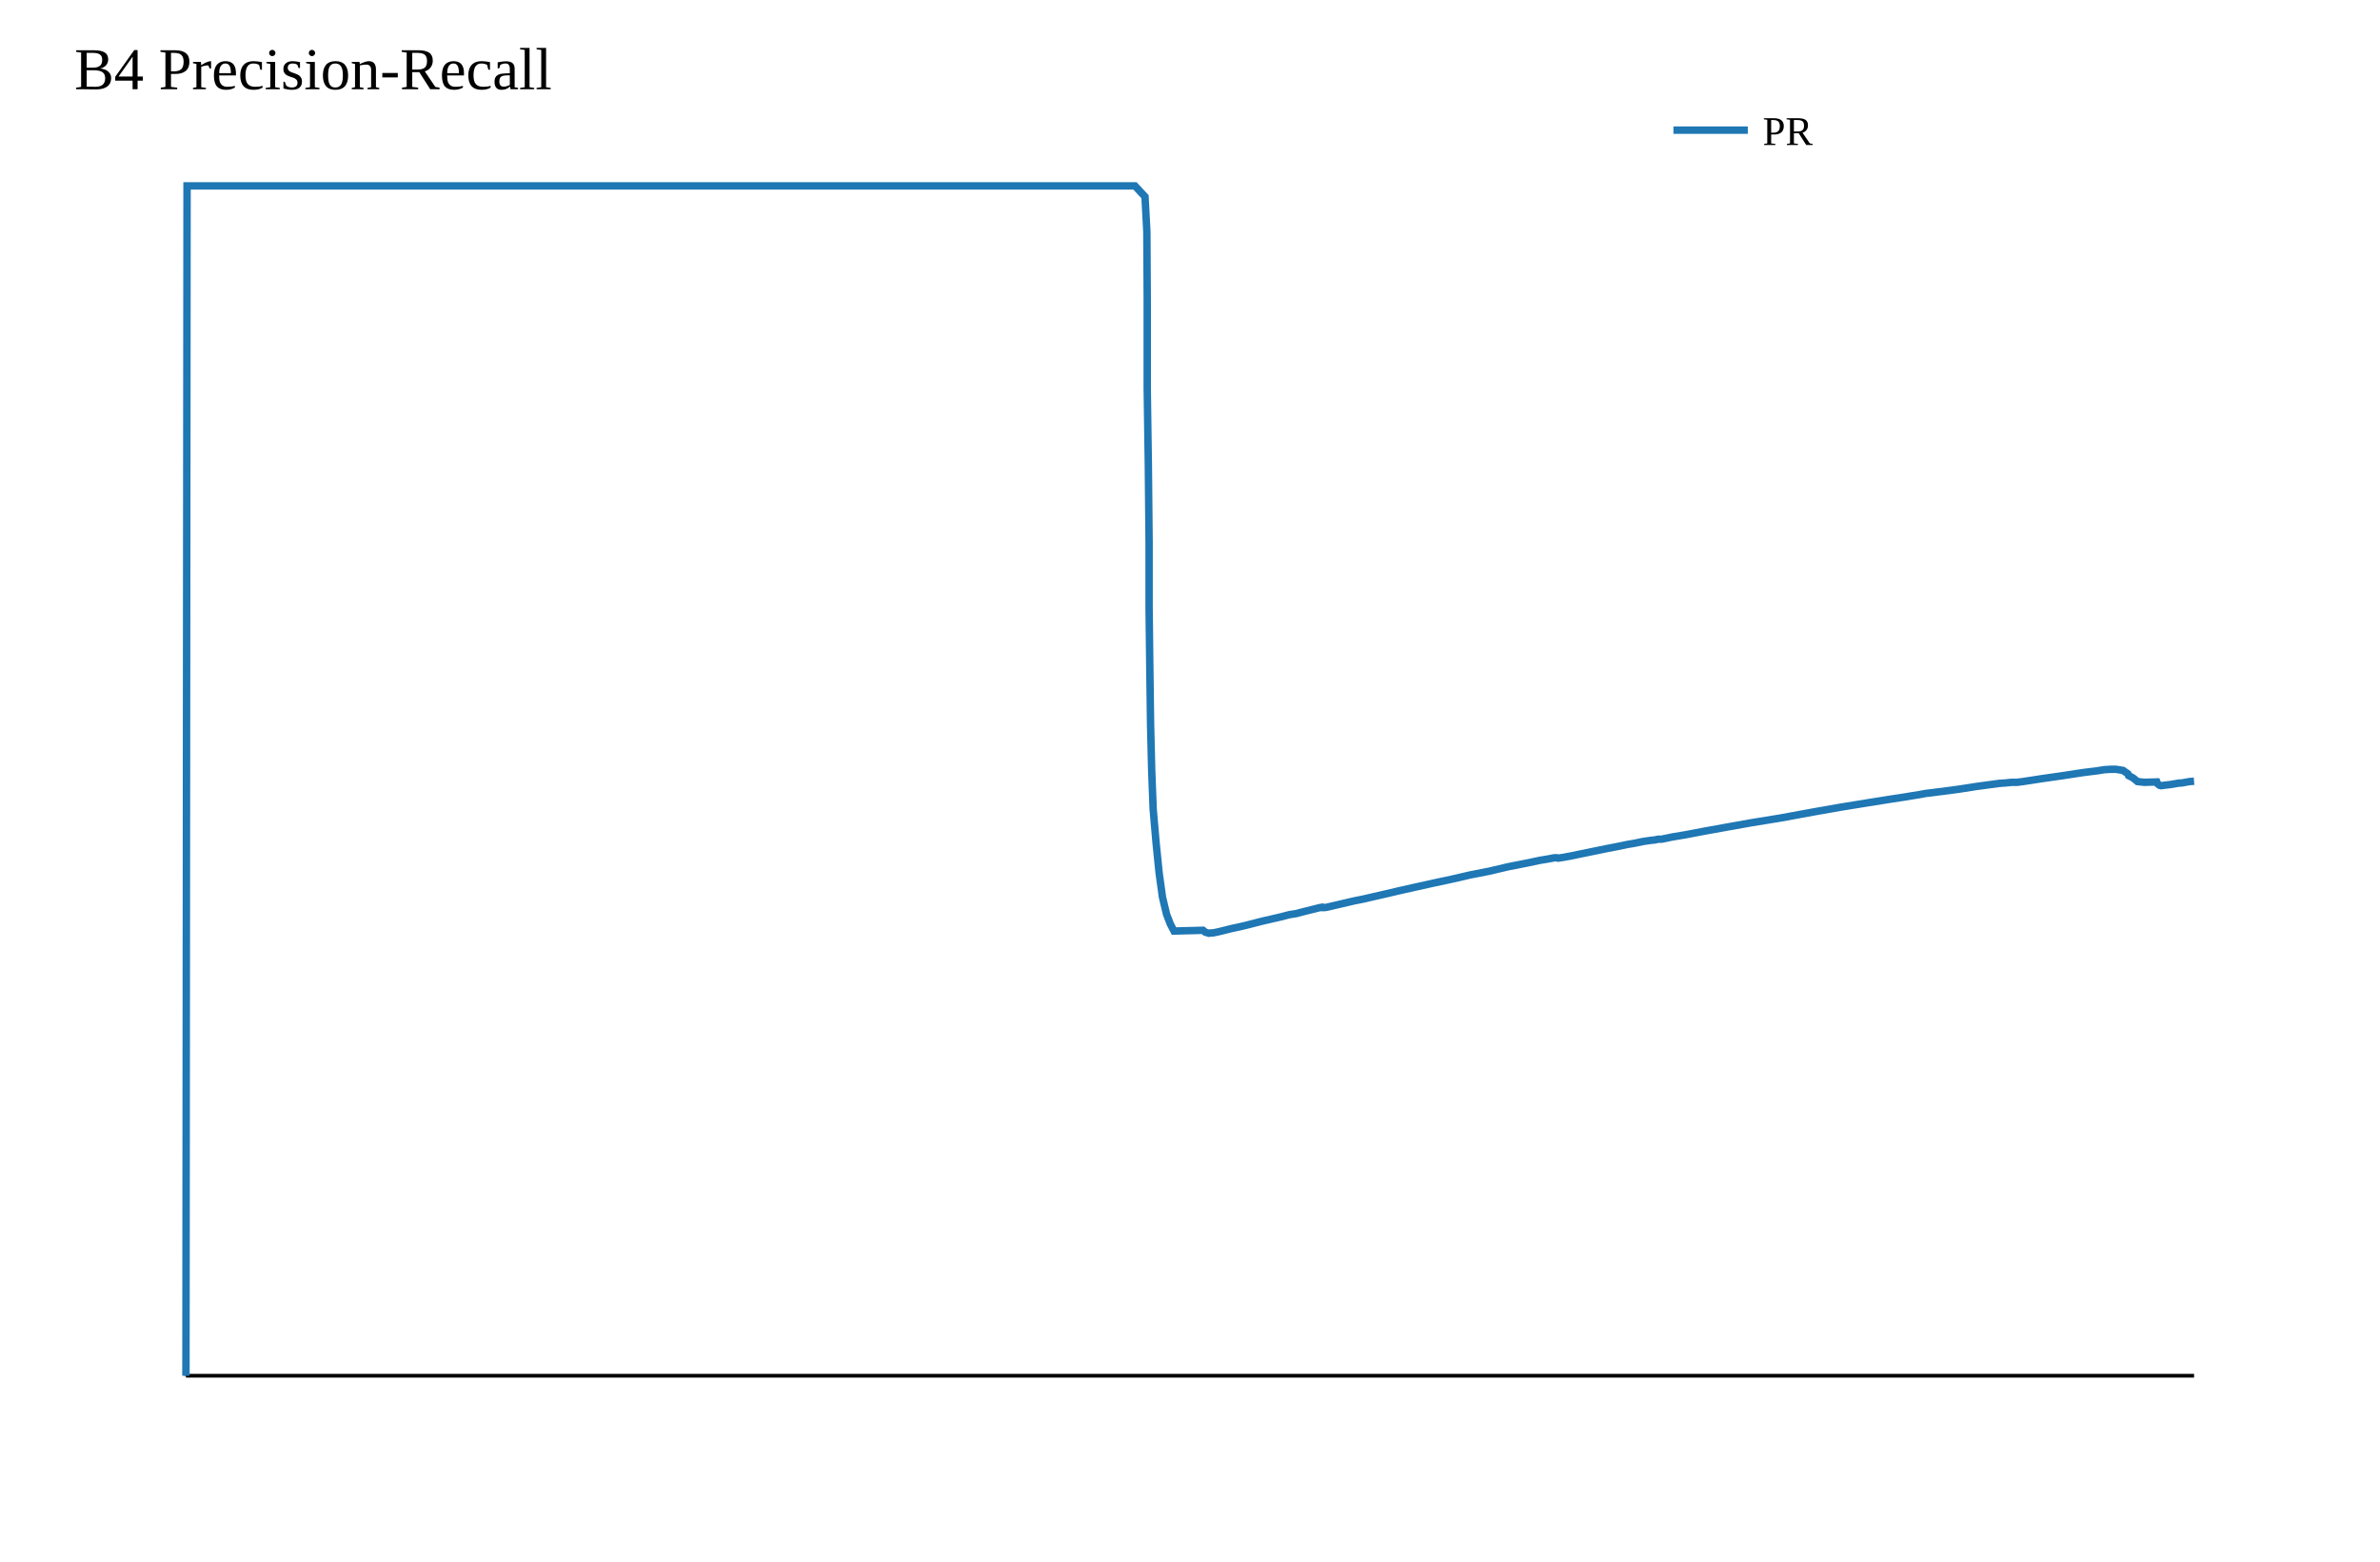
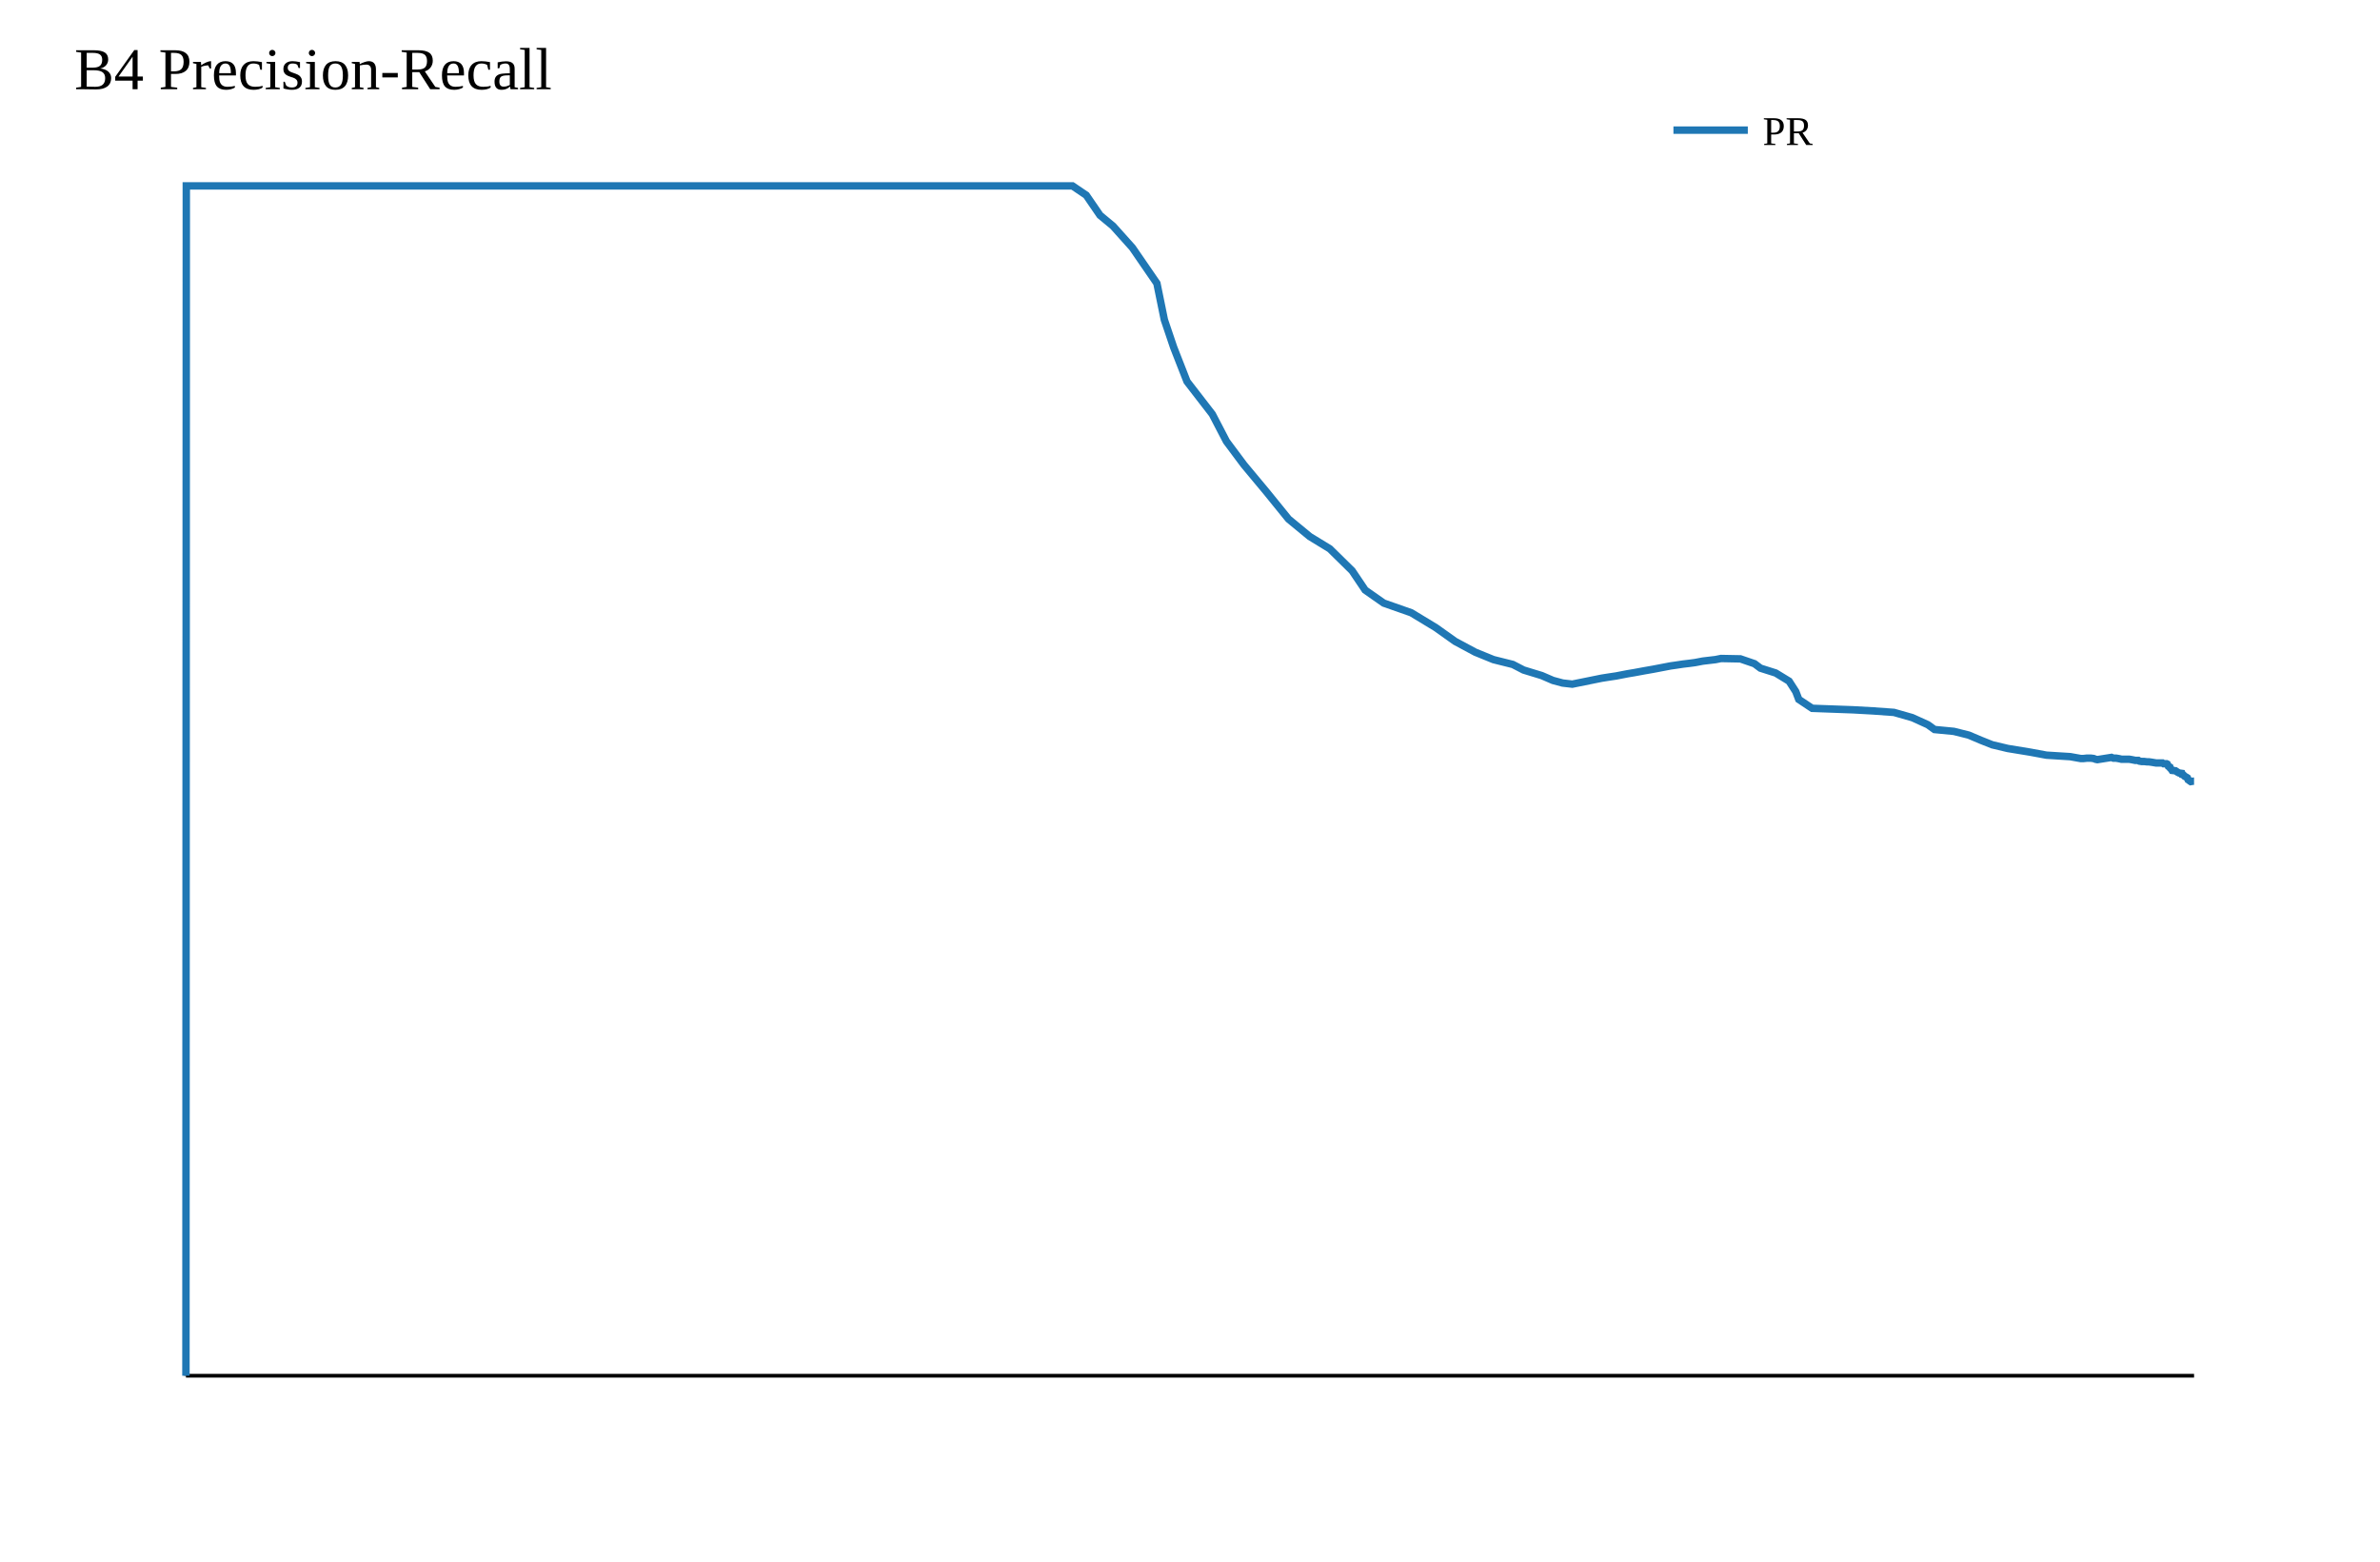
<svg xmlns="http://www.w3.org/2000/svg" width="640" height="420">
  <text x="20" y="24" font-size="16">B4 Precision-Recall</text>
  <line x1="50" y1="370" x2="590" y2="370" stroke="black" />
  <line x1="50" y1="370" x2="50" y2="50" stroke="black" />
-   <polyline fill="none" stroke="#1f77b4" stroke-width="2" points="50.0,370.0 50.3,50.0 55.0,50.0 60.1,50.0 64.3,50.0 67.0,50.0 69.2,50.0 71.2,50.0 73.3,50.0 74.9,50.0 76.5,50.0 79.0,50.0 81.6,50.0 84.6,50.0 88.5,50.0 91.6,50.0 96.1,50.0 99.5,50.0 103.2,50.0 106.3,50.0 109.0,50.0 111.6,50.0 114.0,50.0 115.7,50.0 117.5,50.0 118.7,50.0 120.0,50.0 121.7,50.0 124.1,50.0 128.4,50.0 132.4,50.0 135.5,50.0 140.8,50.0 148.4,50.0 155.5,50.0 163.6,50.0 171.3,50.0 179.5,50.0 187.9,50.0 196.2,50.0 202.5,50.0 210.2,50.0 215.7,50.0 221.7,50.0 225.7,50.0 230.1,50.0 232.8,50.0 234.9,50.0 237.2,50.0 238.4,50.0 239.3,50.0 240.2,50.0 241.3,50.0 242.1,50.0 243.5,50.0 244.5,50.0 245.8,50.0 246.7,50.0 248.1,50.0 249.2,50.0 250.1,50.0 250.9,50.0 251.5,50.0 252.1,50.0 252.9,50.0 253.5,50.0 254.8,50.0 256.8,50.0 258.8,50.0 262.7,50.0 267.2,50.0 270.9,50.0 276.1,50.0 280.6,50.0 286.6,50.0 290.6,50.0 295.0,50.0 298.8,50.0 300.9,50.0 303.5,50.0 305.2,50.0 307.9,52.9 308.4,62.3 308.5,80.7 308.5,104.5 308.8,125.3 309.0,145.8 309.0,163.4 309.2,180.1 309.4,195.0 309.7,207.3 310.1,217.7 310.9,226.9 311.7,234.8 312.6,241.3 313.7,245.9 314.7,248.5 315.7,250.4 323.5,250.2 324.1,250.7 325.1,251.0 325.7,250.9 326.2,250.9 327.2,250.7 328.5,250.4 329.7,250.1 331.3,249.7 333.2,249.3 334.9,248.9 339.6,247.7 341.8,247.2 344.4,246.6 346.7,246.0 348.6,245.7 350.1,245.3 353.7,244.4 354.9,244.1 355.5,244.0 355.6,244.1 356.1,244.1 356.8,244.0 364.1,242.3 365.1,242.1 366.6,241.8 369.2,241.2 372.7,240.4 376.1,239.6 380.1,238.7 385.5,237.5 390.2,236.5 395.4,235.3 400.5,234.3 405.6,233.1 410.7,232.1 414.0,231.4 416.4,231.0 418.0,230.7 418.7,230.7 419.0,230.8 420.3,230.6 422.5,230.2 424.4,229.8 428.3,229.0 432.2,228.2 434.3,227.8 437.7,227.1 439.5,226.8 441.9,226.3 444.0,226.0 445.0,225.9 445.9,225.7 446.8,225.7 449.7,225.1 453.3,224.5 458.0,223.6 464.1,222.5 470.8,221.3 478.8,220.0 487.5,218.4 494.9,217.1 502.3,215.9 508.6,214.9 511.9,214.4 514.3,214.0 516.2,213.7 517.8,213.4 519.5,213.2 521.0,213.0 524.2,212.6 527.1,212.2 531.6,211.5 535.3,211.0 537.5,210.7 538.8,210.6 539.0,210.6 541.0,210.4 541.5,210.4 542.4,210.4 544.0,210.2 549.2,209.4 554.8,208.6 560.0,207.8 564.0,207.3 565.9,207.0 567.5,206.9 568.5,206.9 569.0,206.9 570.9,207.2 571.6,207.7 572.2,208.1 572.4,208.6 573.2,209.0 573.7,209.3 574.3,209.8 574.8,210.2 576.6,210.4 580.0,210.3 580.2,210.8 580.7,211.2 581.1,211.3 583.6,211.0 586.0,210.6 586.5,210.6 587.1,210.5 588.8,210.2 590.0,210.1" />
+   <polyline fill="none" stroke="#1f77b4" stroke-width="2" points="50.0,370.0 50.1,50.0 52.9,50.0 55.5,50.0 57.9,50.0 59.7,50.0 61.4,50.0 63.8,50.0 66.5,50.0 68.9,50.0 71.0,50.0 73.1,50.0 75.5,50.0 77.4,50.0 79.6,50.0 82.2,50.0 84.3,50.0 85.9,50.0 88.2,50.0 90.4,50.0 92.2,50.0 94.1,50.0 95.3,50.0 97.8,50.0 99.6,50.0 101.2,50.0 102.9,50.0 104.1,50.0 105.7,50.0 106.6,50.0 109.2,50.0 111.1,50.0 113.4,50.0 116.3,50.0 119.6,50.0 122.2,50.0 125.1,50.0 127.8,50.0 131.9,50.0 134.6,50.0 138.1,50.0 143.1,50.0 147.2,50.0 150.2,50.0 153.6,50.0 157.1,50.0 160.2,50.0 163.3,50.0 167.0,50.0 170.1,50.0 172.4,50.0 175.1,50.0 177.0,50.0 180.4,50.0 182.3,50.0 184.3,50.0 186.1,50.0 187.6,50.0 188.9,50.0 190.6,50.0 192.5,50.0 194.2,50.0 195.7,50.0 197.5,50.0 199.0,50.0 200.5,50.0 202.3,50.0 204.0,50.0 205.3,50.0 207.1,50.0 209.2,50.0 211.5,50.0 215.3,50.0 217.8,50.0 220.2,50.0 223.2,50.0 225.4,50.0 230.0,50.0 233.6,50.0 237.3,50.0 240.0,50.0 242.4,50.0 246.7,50.0 251.0,50.0 255.8,50.0 259.9,50.0 262.9,50.0 268.3,50.0 271.6,50.0 274.8,50.0 276.8,50.0 279.2,50.0 281.4,50.0 288.4,50.0 292.1,52.5 295.8,57.9 299.3,60.8 304.5,66.6 311.1,76.2 313.1,86.0 315.6,93.4 319.2,102.6 326.0,111.4 329.8,118.7 334.5,125.0 340.5,132.2 346.5,139.6 352.2,144.3 357.6,147.6 363.6,153.5 367.1,158.7 372.1,162.2 379.5,164.8 386.1,168.8 391.3,172.5 396.7,175.4 401.6,177.4 406.8,178.7 409.7,180.2 414.6,181.7 417.6,183.0 420.2,183.7 422.8,184.0 430.7,182.4 432.6,182.1 434.6,181.8 437.7,181.2 439.5,180.9 442.2,180.4 444.5,180.0 449.2,179.1 450.6,178.9 452.6,178.6 454.3,178.4 455.8,178.2 457.9,177.8 461.3,177.4 462.8,177.1 468.0,177.2 471.8,178.5 473.4,179.7 477.5,181.0 481.1,183.2 482.9,186.0 483.7,188.1 487.3,190.5 498.3,190.9 503.7,191.2 509.3,191.6 514.2,193.0 518.4,194.9 520.2,196.2 525.4,196.7 529.4,197.7 532.7,199.1 535.7,200.3 539.9,201.3 546.0,202.3 550.3,203.1 556.7,203.5 559.5,204.0 560.3,204.0 561.2,203.9 562.2,203.9 563.0,204.0 563.5,204.2 564.0,204.3 567.8,203.7 568.3,203.9 569.0,203.9 569.6,204.0 570.1,204.1 570.5,204.2 571.3,204.2 572.6,204.2 573.2,204.3 573.7,204.4 574.2,204.5 575.0,204.5 575.3,204.7 575.9,204.8 576.6,204.8 577.4,204.9 577.9,204.9 578.6,205.0 579.2,205.1 579.8,205.2 580.7,205.2 581.5,205.2 581.8,205.4 582.6,205.4 582.8,205.5 582.9,205.7 583.1,206.1 583.5,206.3 583.6,206.6 583.9,206.9 584.1,207.2 585.0,207.3 585.3,207.5 585.6,207.7 586.0,207.9 586.7,208.0 586.8,208.3 587.1,208.4 587.4,208.7 587.5,208.8 587.9,209.0 588.2,209.2 588.3,209.5 588.4,209.7 588.6,209.8 588.8,210.0 589.1,210.2 589.7,210.1 590.0,210.1" />
  <line x1="450" y1="35" x2="470" y2="35" stroke="#1f77b4" stroke-width="2" />
  <text x="474" y="39" font-size="11">PR</text>
</svg>
